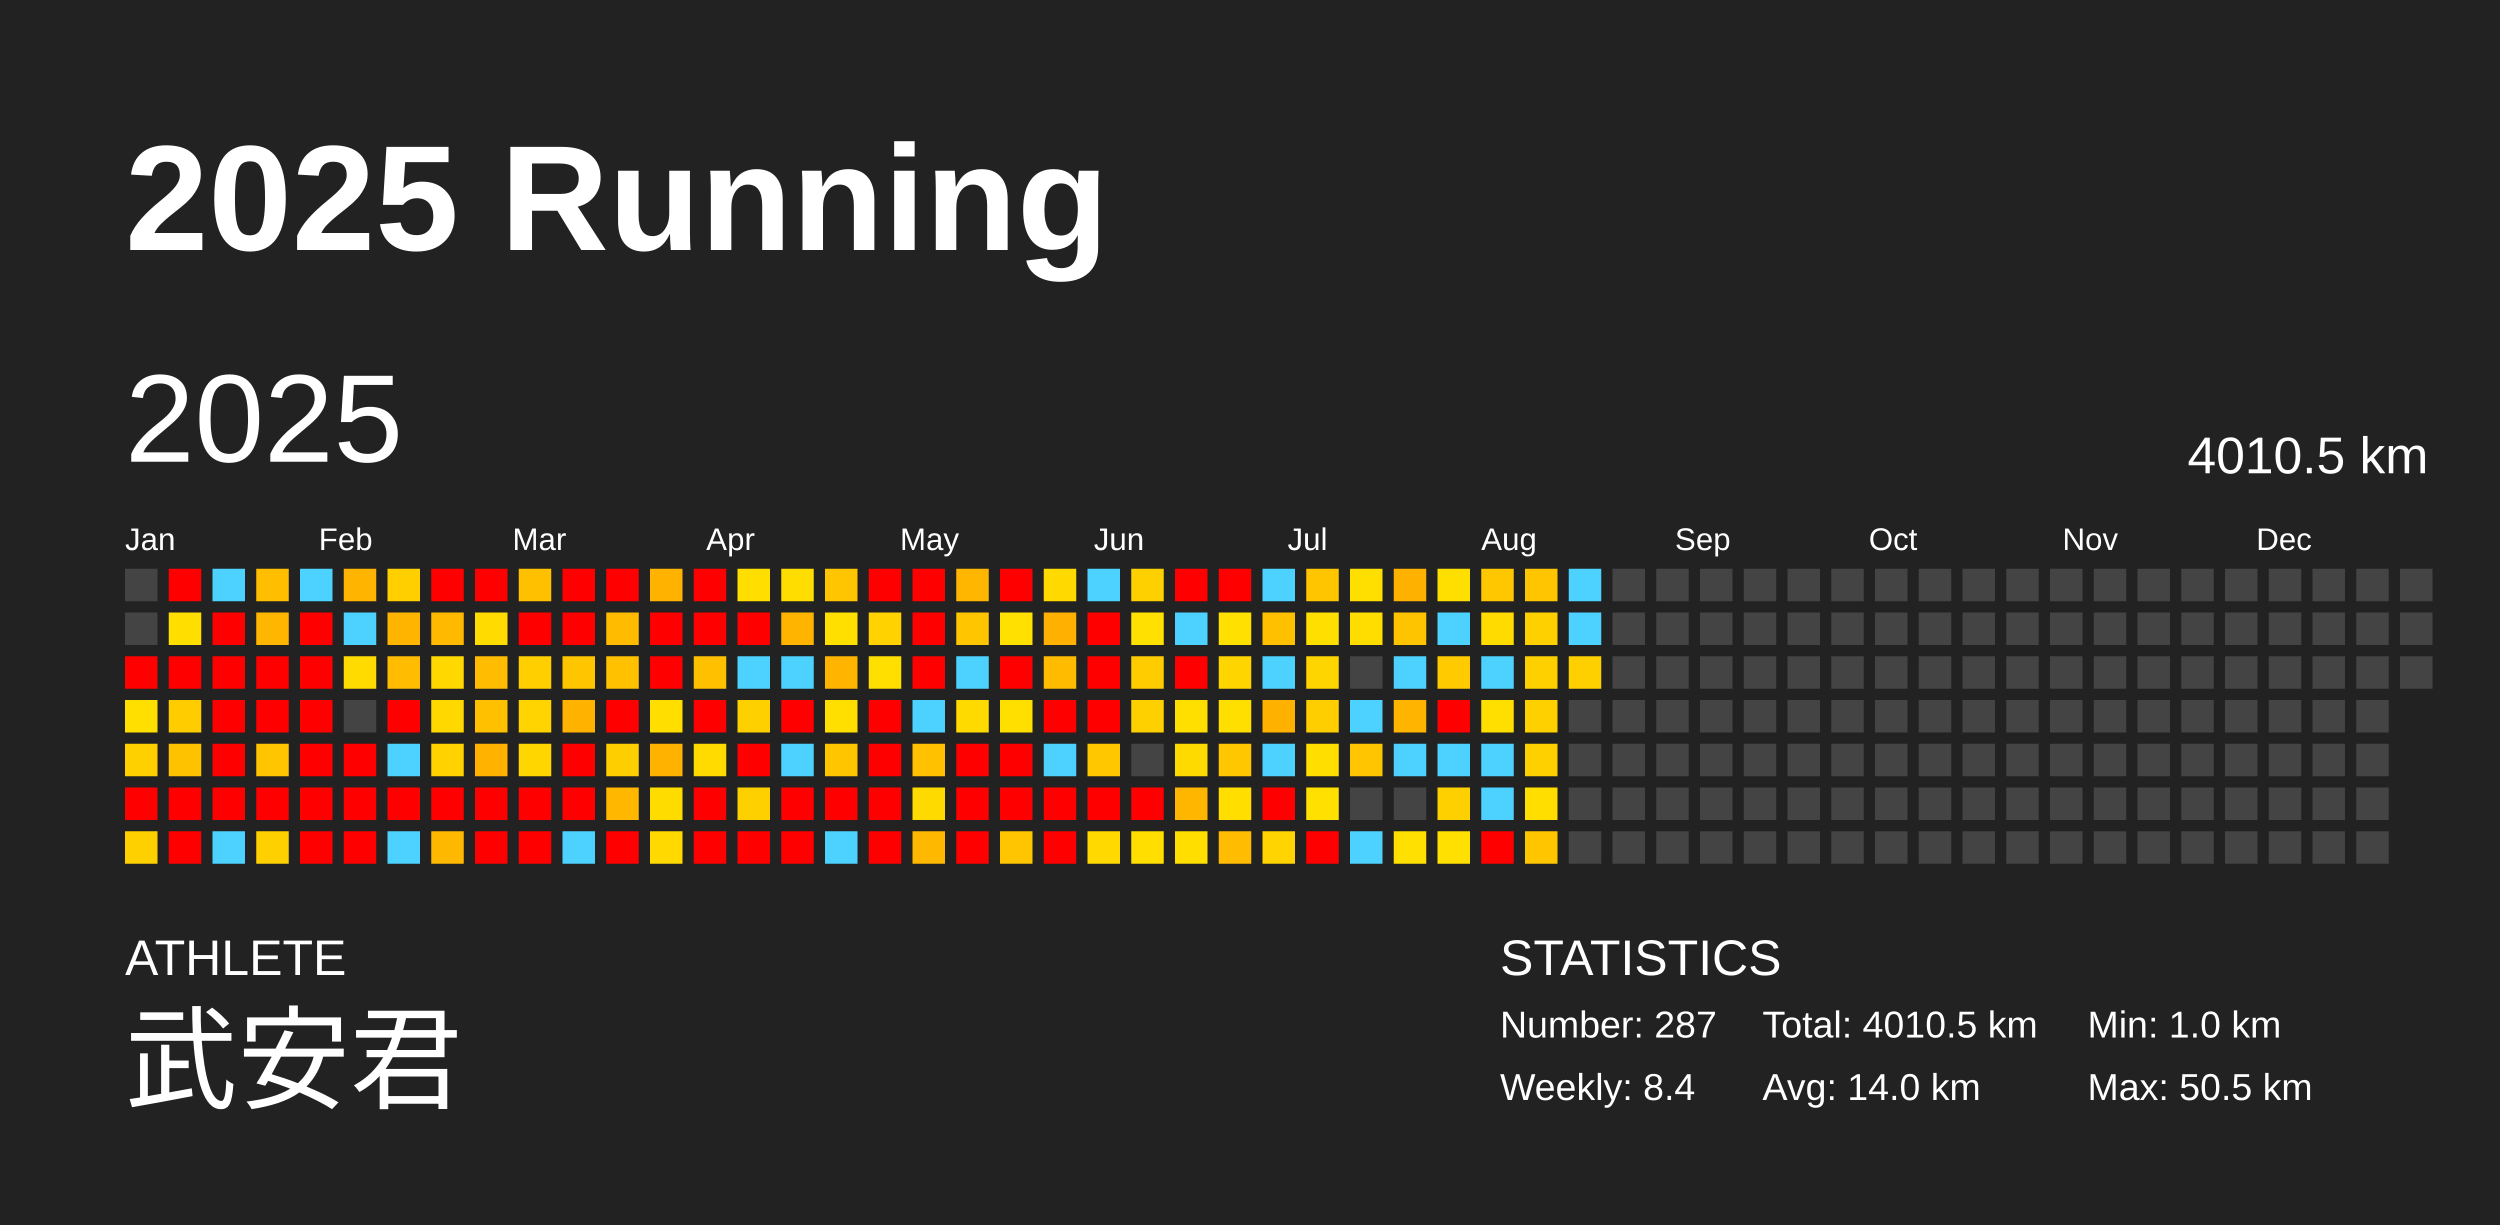
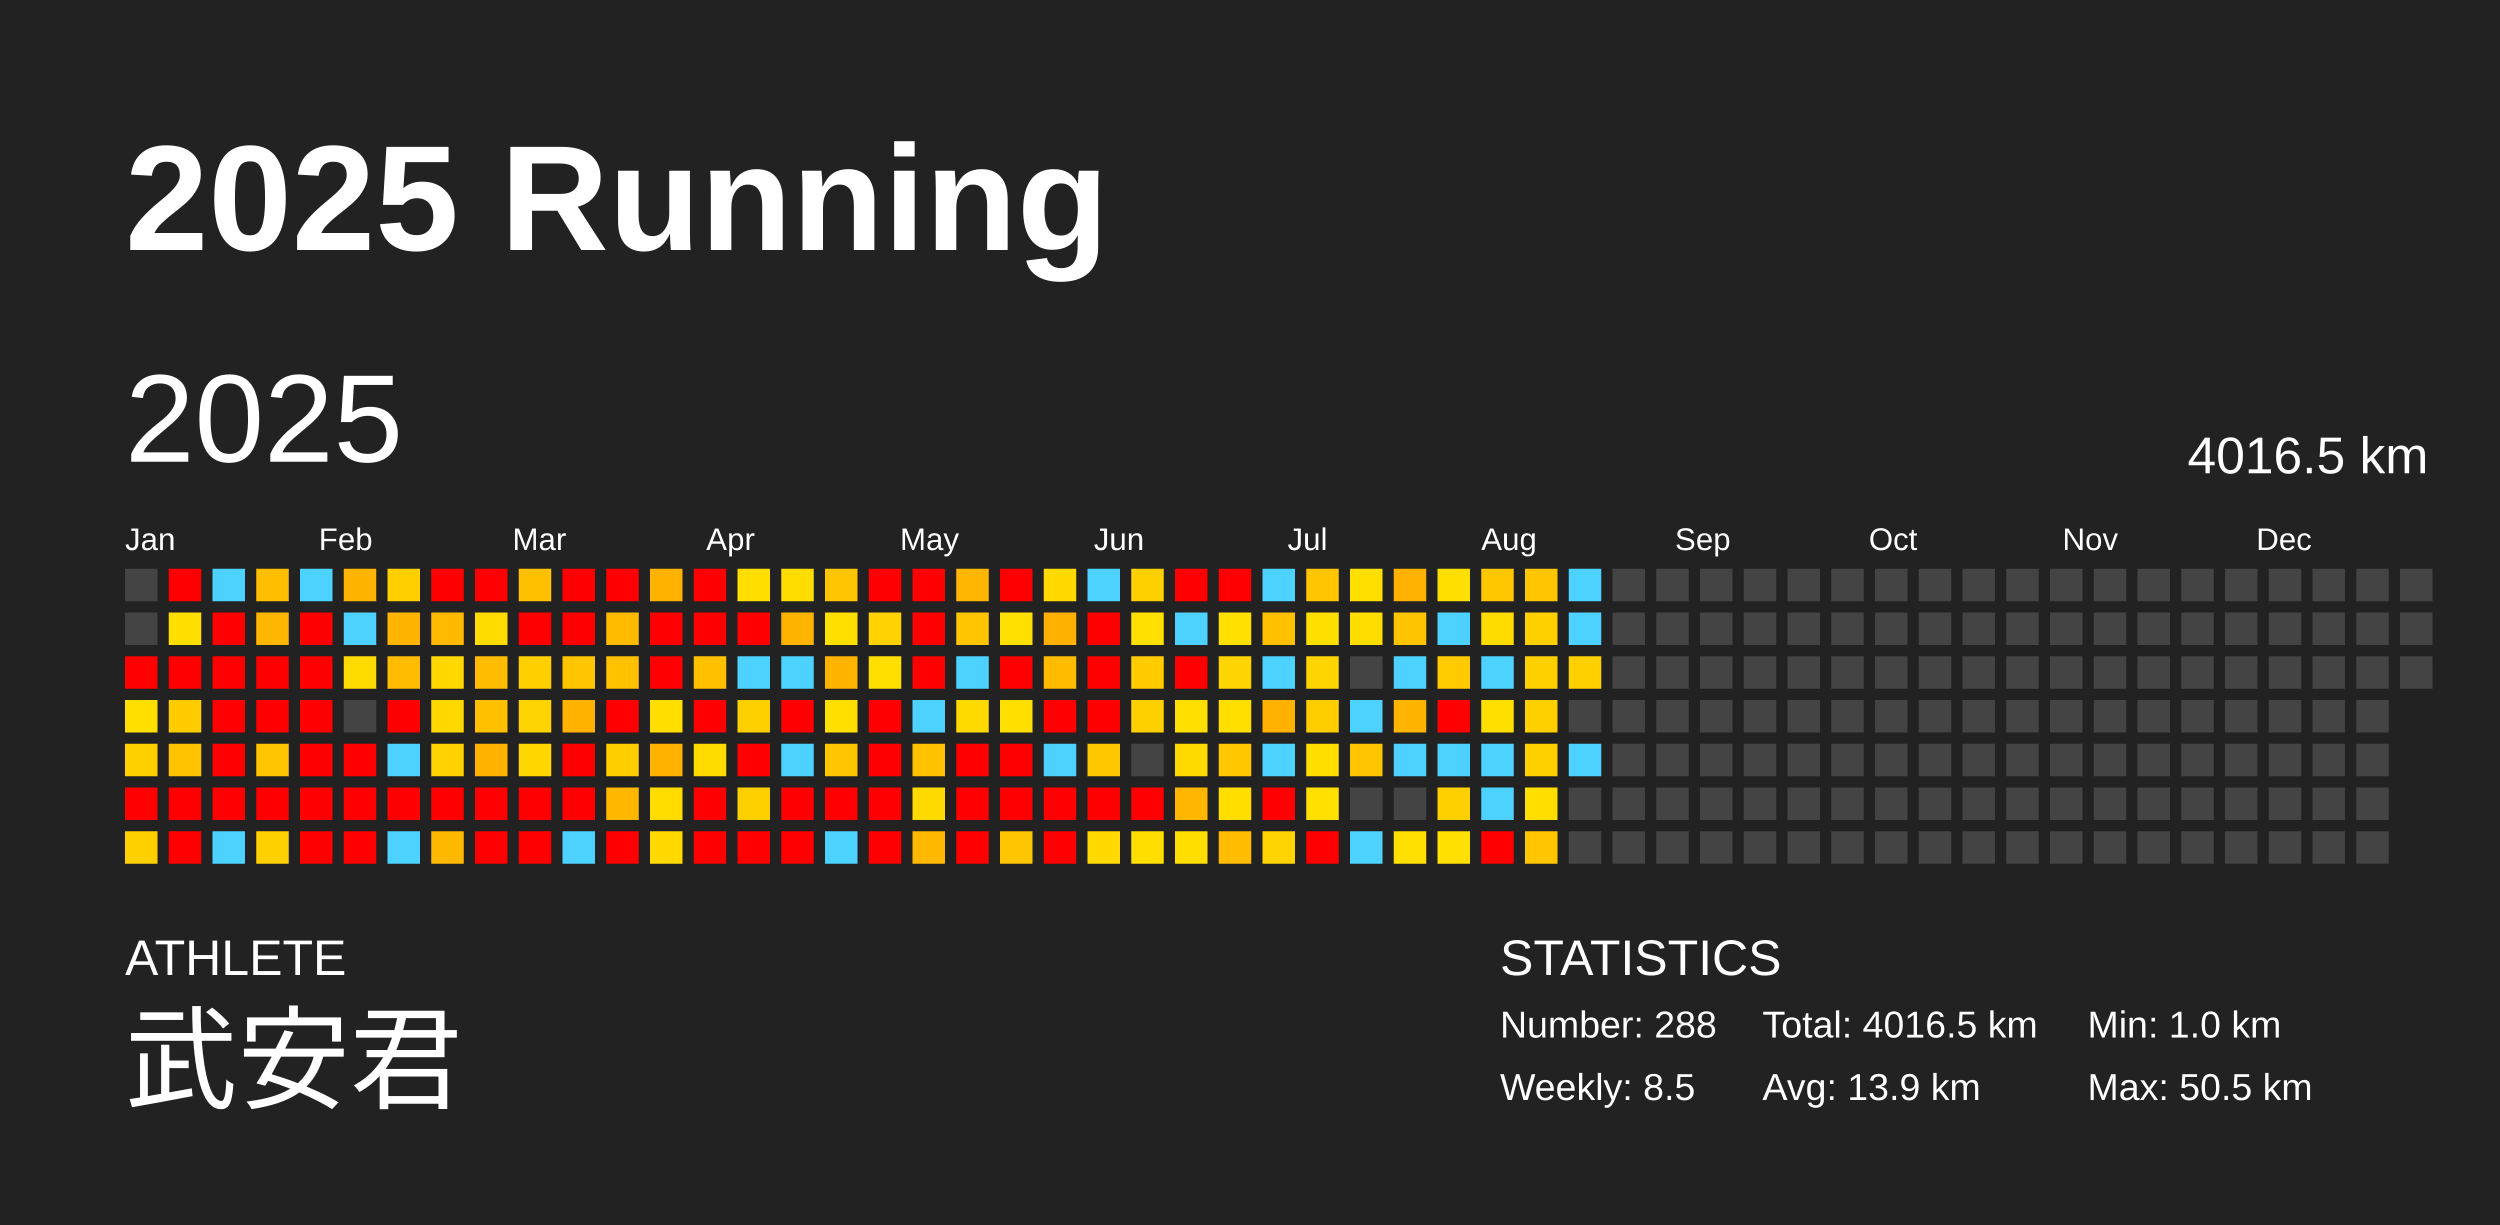
<svg xmlns="http://www.w3.org/2000/svg" baseProfile="full" height="98mm" version="1.1" viewBox="0,0,200,98" width="200mm">
  <defs />
  <rect fill="#222222" height="98" width="200" x="0" y="0" />
  <text fill="#FFFFFF" style="font-size:12px; font-family:Arial; font-weight:bold;" x="10" y="20">2025 Running</text>
  <text fill="#FFFFFF" style="font-size:4px; font-family:Arial" x="10" y="78">ATHLETE</text>
  <text fill="#FFFFFF" style="font-size:9px; font-family:Arial" x="10" y="88">武安君</text>
  <text fill="#FFFFFF" style="font-size:4px; font-family:Arial" x="120" y="78">STATISTICS</text>
-   <text fill="#FFFFFF" style="font-size:3px; font-family:Arial" x="120" y="83">Number: 287</text>
-   <text fill="#FFFFFF" style="font-size:3px; font-family:Arial" x="120" y="88">Weekly: 8.4</text>
-   <text fill="#FFFFFF" style="font-size:3px; font-family:Arial" x="141" y="83">Total: 4010.5 km</text>
-   <text fill="#FFFFFF" style="font-size:3px; font-family:Arial" x="141" y="88">Avg: 14.0 km</text>
+   <text fill="#FFFFFF" style="font-size:3px; font-family:Arial" x="120" y="83">Number: 288</text>
+   <text fill="#FFFFFF" style="font-size:3px; font-family:Arial" x="120" y="88">Weekly: 8.5</text>
+   <text fill="#FFFFFF" style="font-size:3px; font-family:Arial" x="141" y="83">Total: 4016.5 km</text>
+   <text fill="#FFFFFF" style="font-size:3px; font-family:Arial" x="141" y="88">Avg: 13.9 km</text>
  <text fill="#FFFFFF" style="font-size:3px; font-family:Arial" x="167" y="83">Min: 1.0 km</text>
  <text fill="#FFFFFF" style="font-size:3px; font-family:Arial" x="167" y="88">Max: 50.5 km</text>
  <text dominant-baseline="hanging" fill="#FFFFFF" style="font-size:10.0px; font-family:Arial;" x="10" y="30">2025</text>
-   <text dominant-baseline="hanging" fill="#FFFFFF" style="font-size:4.125px; font-family:Arial;" x="175" y="35">4010.5 km</text>
+   <text dominant-baseline="hanging" fill="#FFFFFF" style="font-size:4.125px; font-family:Arial;" x="175" y="35">4016.5 km</text>
  <text fill="#FFFFFF" style="font-size:2.5px; font-family:Arial" x="10.0" y="44">Jan</text>
  <text fill="#FFFFFF" style="font-size:2.5px; font-family:Arial" x="25.5" y="44">Feb</text>
  <text fill="#FFFFFF" style="font-size:2.5px; font-family:Arial" x="41.0" y="44">Mar</text>
  <text fill="#FFFFFF" style="font-size:2.5px; font-family:Arial" x="56.5" y="44">Apr</text>
  <text fill="#FFFFFF" style="font-size:2.5px; font-family:Arial" x="72.0" y="44">May</text>
  <text fill="#FFFFFF" style="font-size:2.5px; font-family:Arial" x="87.5" y="44">Jun</text>
  <text fill="#FFFFFF" style="font-size:2.5px; font-family:Arial" x="103.0" y="44">Jul</text>
  <text fill="#FFFFFF" style="font-size:2.5px; font-family:Arial" x="118.5" y="44">Aug</text>
  <text fill="#FFFFFF" style="font-size:2.5px; font-family:Arial" x="134.0" y="44">Sep</text>
  <text fill="#FFFFFF" style="font-size:2.5px; font-family:Arial" x="149.5" y="44">Oct</text>
  <text fill="#FFFFFF" style="font-size:2.5px; font-family:Arial" x="165.0" y="44">Nov</text>
  <text fill="#FFFFFF" style="font-size:2.5px; font-family:Arial" x="180.5" y="44">Dec</text>
  <rect fill="#444444" height="2.6" width="2.6" x="10.0" y="45.5" />
  <rect fill="#444444" height="2.6" width="2.6" x="10.0" y="49.0" />
  <rect fill="red" height="2.6" width="2.6" x="10.0" y="52.5" />
  <rect fill="#ffdf00" height="2.6" width="2.6" x="10.0" y="56.0" />
  <rect fill="#ffd000" height="2.6" width="2.6" x="10.0" y="59.5" />
  <rect fill="red" height="2.6" width="2.6" x="10.0" y="63.0" />
  <rect fill="#ffd000" height="2.6" width="2.6" x="10.0" y="66.5" />
  <rect fill="red" height="2.6" width="2.6" x="13.5" y="45.5" />
  <rect fill="#ffde00" height="2.6" width="2.6" x="13.5" y="49.0" />
  <rect fill="red" height="2.6" width="2.6" x="13.5" y="52.5" />
  <rect fill="#ffcc00" height="2.6" width="2.6" x="13.5" y="56.0" />
  <rect fill="#ffc200" height="2.6" width="2.6" x="13.5" y="59.5" />
  <rect fill="red" height="2.6" width="2.6" x="13.5" y="63.0" />
  <rect fill="red" height="2.6" width="2.6" x="13.5" y="66.5" />
  <rect fill="#4dd2ff" height="2.6" width="2.6" x="17.0" y="45.5" />
  <rect fill="red" height="2.6" width="2.6" x="17.0" y="49.0" />
  <rect fill="red" height="2.6" width="2.6" x="17.0" y="52.5" />
  <rect fill="red" height="2.6" width="2.6" x="17.0" y="56.0" />
  <rect fill="red" height="2.6" width="2.6" x="17.0" y="59.5" />
  <rect fill="red" height="2.6" width="2.6" x="17.0" y="63.0" />
  <rect fill="#4dd2ff" height="2.6" width="2.6" x="17.0" y="66.5" />
  <rect fill="#ffbf00" height="2.6" width="2.6" x="20.5" y="45.5" />
  <rect fill="#ffb600" height="2.6" width="2.6" x="20.5" y="49.0" />
  <rect fill="red" height="2.6" width="2.6" x="20.5" y="52.5" />
  <rect fill="red" height="2.6" width="2.6" x="20.5" y="56.0" />
  <rect fill="#ffc500" height="2.6" width="2.6" x="20.5" y="59.5" />
  <rect fill="red" height="2.6" width="2.6" x="20.5" y="63.0" />
  <rect fill="#ffd000" height="2.6" width="2.6" x="20.5" y="66.5" />
  <rect fill="#4dd2ff" height="2.6" width="2.6" x="24.0" y="45.5" />
  <rect fill="red" height="2.6" width="2.6" x="24.0" y="49.0" />
  <rect fill="red" height="2.6" width="2.6" x="24.0" y="52.5" />
  <rect fill="red" height="2.6" width="2.6" x="24.0" y="56.0" />
  <rect fill="red" height="2.6" width="2.6" x="24.0" y="59.5" />
  <rect fill="red" height="2.6" width="2.6" x="24.0" y="63.0" />
  <rect fill="red" height="2.6" width="2.6" x="24.0" y="66.5" />
  <rect fill="#ffb400" height="2.6" width="2.6" x="27.5" y="45.5" />
  <rect fill="#4dd2ff" height="2.6" width="2.6" x="27.5" y="49.0" />
  <rect fill="#ffdb00" height="2.6" width="2.6" x="27.5" y="52.5" />
  <rect fill="#444444" height="2.6" width="2.6" x="27.5" y="56.0" />
  <rect fill="red" height="2.6" width="2.6" x="27.5" y="59.5" />
  <rect fill="red" height="2.6" width="2.6" x="27.5" y="63.0" />
  <rect fill="red" height="2.6" width="2.6" x="27.5" y="66.5" />
  <rect fill="#ffcf00" height="2.6" width="2.6" x="31.0" y="45.5" />
  <rect fill="#ffb500" height="2.6" width="2.6" x="31.0" y="49.0" />
  <rect fill="#ffbc00" height="2.6" width="2.6" x="31.0" y="52.5" />
  <rect fill="red" height="2.6" width="2.6" x="31.0" y="56.0" />
  <rect fill="#4dd2ff" height="2.6" width="2.6" x="31.0" y="59.5" />
  <rect fill="red" height="2.6" width="2.6" x="31.0" y="63.0" />
  <rect fill="#4dd2ff" height="2.6" width="2.6" x="31.0" y="66.5" />
  <rect fill="red" height="2.6" width="2.6" x="34.5" y="45.5" />
  <rect fill="#ffba00" height="2.6" width="2.6" x="34.5" y="49.0" />
  <rect fill="#ffd800" height="2.6" width="2.6" x="34.5" y="52.5" />
  <rect fill="#ffd800" height="2.6" width="2.6" x="34.5" y="56.0" />
  <rect fill="#ffd200" height="2.6" width="2.6" x="34.5" y="59.5" />
  <rect fill="red" height="2.6" width="2.6" x="34.5" y="63.0" />
  <rect fill="#ffb800" height="2.6" width="2.6" x="34.5" y="66.5" />
  <rect fill="red" height="2.6" width="2.6" x="38.0" y="45.5" />
  <rect fill="#ffdb00" height="2.6" width="2.6" x="38.0" y="49.0" />
  <rect fill="#ffbc00" height="2.6" width="2.6" x="38.0" y="52.5" />
  <rect fill="#ffc000" height="2.6" width="2.6" x="38.0" y="56.0" />
  <rect fill="#ffb200" height="2.6" width="2.6" x="38.0" y="59.5" />
  <rect fill="red" height="2.6" width="2.6" x="38.0" y="63.0" />
  <rect fill="red" height="2.6" width="2.6" x="38.0" y="66.5" />
  <rect fill="#ffc000" height="2.6" width="2.6" x="41.5" y="45.5" />
  <rect fill="red" height="2.6" width="2.6" x="41.5" y="49.0" />
  <rect fill="#ffcf00" height="2.6" width="2.6" x="41.5" y="52.5" />
  <rect fill="#ffd400" height="2.6" width="2.6" x="41.5" y="56.0" />
  <rect fill="#ffd600" height="2.6" width="2.6" x="41.5" y="59.5" />
  <rect fill="red" height="2.6" width="2.6" x="41.5" y="63.0" />
  <rect fill="red" height="2.6" width="2.6" x="41.5" y="66.5" />
  <rect fill="red" height="2.6" width="2.6" x="45.0" y="45.5" />
  <rect fill="red" height="2.6" width="2.6" x="45.0" y="49.0" />
  <rect fill="#ffc600" height="2.6" width="2.6" x="45.0" y="52.5" />
  <rect fill="#ffb200" height="2.6" width="2.6" x="45.0" y="56.0" />
  <rect fill="red" height="2.6" width="2.6" x="45.0" y="59.5" />
  <rect fill="red" height="2.6" width="2.6" x="45.0" y="63.0" />
  <rect fill="#4dd2ff" height="2.6" width="2.6" x="45.0" y="66.5" />
  <rect fill="red" height="2.6" width="2.6" x="48.5" y="45.5" />
  <rect fill="#ffbb00" height="2.6" width="2.6" x="48.5" y="49.0" />
  <rect fill="#ffc100" height="2.6" width="2.6" x="48.5" y="52.5" />
  <rect fill="red" height="2.6" width="2.6" x="48.5" y="56.0" />
  <rect fill="#ffce00" height="2.6" width="2.6" x="48.5" y="59.5" />
  <rect fill="#ffb700" height="2.6" width="2.6" x="48.5" y="63.0" />
  <rect fill="red" height="2.6" width="2.6" x="48.5" y="66.5" />
  <rect fill="#ffb200" height="2.6" width="2.6" x="52.0" y="45.5" />
  <rect fill="red" height="2.6" width="2.6" x="52.0" y="49.0" />
  <rect fill="red" height="2.6" width="2.6" x="52.0" y="52.5" />
  <rect fill="#ffde00" height="2.6" width="2.6" x="52.0" y="56.0" />
  <rect fill="#ffb300" height="2.6" width="2.6" x="52.0" y="59.5" />
  <rect fill="#ffdc00" height="2.6" width="2.6" x="52.0" y="63.0" />
  <rect fill="#ffd900" height="2.6" width="2.6" x="52.0" y="66.5" />
  <rect fill="red" height="2.6" width="2.6" x="55.5" y="45.5" />
  <rect fill="red" height="2.6" width="2.6" x="55.5" y="49.0" />
  <rect fill="#ffc000" height="2.6" width="2.6" x="55.5" y="52.5" />
  <rect fill="red" height="2.6" width="2.6" x="55.5" y="56.0" />
  <rect fill="#ffdb00" height="2.6" width="2.6" x="55.5" y="59.5" />
  <rect fill="red" height="2.6" width="2.6" x="55.5" y="63.0" />
  <rect fill="red" height="2.6" width="2.6" x="55.5" y="66.5" />
  <rect fill="#ffde00" height="2.6" width="2.6" x="59.0" y="45.5" />
  <rect fill="red" height="2.6" width="2.6" x="59.0" y="49.0" />
  <rect fill="#4dd2ff" height="2.6" width="2.6" x="59.0" y="52.5" />
  <rect fill="#ffd000" height="2.6" width="2.6" x="59.0" y="56.0" />
  <rect fill="red" height="2.6" width="2.6" x="59.0" y="59.5" />
  <rect fill="#ffd000" height="2.6" width="2.6" x="59.0" y="63.0" />
  <rect fill="red" height="2.6" width="2.6" x="59.0" y="66.5" />
  <rect fill="#ffdd00" height="2.6" width="2.6" x="62.5" y="45.5" />
  <rect fill="#ffb500" height="2.6" width="2.6" x="62.5" y="49.0" />
  <rect fill="#4dd2ff" height="2.6" width="2.6" x="62.5" y="52.5" />
  <rect fill="red" height="2.6" width="2.6" x="62.5" y="56.0" />
  <rect fill="#4dd2ff" height="2.6" width="2.6" x="62.5" y="59.5" />
  <rect fill="red" height="2.6" width="2.6" x="62.5" y="63.0" />
  <rect fill="red" height="2.6" width="2.6" x="62.5" y="66.5" />
  <rect fill="#ffc500" height="2.6" width="2.6" x="66.0" y="45.5" />
  <rect fill="#ffdf00" height="2.6" width="2.6" x="66.0" y="49.0" />
  <rect fill="#ffb400" height="2.6" width="2.6" x="66.0" y="52.5" />
  <rect fill="#ffdf00" height="2.6" width="2.6" x="66.0" y="56.0" />
  <rect fill="#ffc600" height="2.6" width="2.6" x="66.0" y="59.5" />
  <rect fill="red" height="2.6" width="2.6" x="66.0" y="63.0" />
  <rect fill="#4dd2ff" height="2.6" width="2.6" x="66.0" y="66.5" />
  <rect fill="red" height="2.6" width="2.6" x="69.5" y="45.5" />
  <rect fill="#ffd200" height="2.6" width="2.6" x="69.5" y="49.0" />
  <rect fill="#ffdf00" height="2.6" width="2.6" x="69.5" y="52.5" />
  <rect fill="red" height="2.6" width="2.6" x="69.5" y="56.0" />
  <rect fill="red" height="2.6" width="2.6" x="69.5" y="59.5" />
  <rect fill="red" height="2.6" width="2.6" x="69.5" y="63.0" />
  <rect fill="red" height="2.6" width="2.6" x="69.5" y="66.5" />
  <rect fill="red" height="2.6" width="2.6" x="73.0" y="45.5" />
  <rect fill="red" height="2.6" width="2.6" x="73.0" y="49.0" />
  <rect fill="red" height="2.6" width="2.6" x="73.0" y="52.5" />
  <rect fill="#4dd2ff" height="2.6" width="2.6" x="73.0" y="56.0" />
  <rect fill="#ffc100" height="2.6" width="2.6" x="73.0" y="59.5" />
  <rect fill="#ffda00" height="2.6" width="2.6" x="73.0" y="63.0" />
  <rect fill="#ffb800" height="2.6" width="2.6" x="73.0" y="66.5" />
  <rect fill="#ffb600" height="2.6" width="2.6" x="76.5" y="45.5" />
  <rect fill="#ffc600" height="2.6" width="2.6" x="76.5" y="49.0" />
  <rect fill="#4dd2ff" height="2.6" width="2.6" x="76.5" y="52.5" />
  <rect fill="#ffda00" height="2.6" width="2.6" x="76.5" y="56.0" />
  <rect fill="red" height="2.6" width="2.6" x="76.5" y="59.5" />
  <rect fill="red" height="2.6" width="2.6" x="76.5" y="63.0" />
  <rect fill="red" height="2.6" width="2.6" x="76.5" y="66.5" />
  <rect fill="red" height="2.6" width="2.6" x="80.0" y="45.5" />
  <rect fill="#ffe000" height="2.6" width="2.6" x="80.0" y="49.0" />
  <rect fill="red" height="2.6" width="2.6" x="80.0" y="52.5" />
  <rect fill="#ffdf00" height="2.6" width="2.6" x="80.0" y="56.0" />
  <rect fill="red" height="2.6" width="2.6" x="80.0" y="59.5" />
  <rect fill="red" height="2.6" width="2.6" x="80.0" y="63.0" />
  <rect fill="#ffc500" height="2.6" width="2.6" x="80.0" y="66.5" />
  <rect fill="#ffd900" height="2.6" width="2.6" x="83.5" y="45.5" />
  <rect fill="#ffb000" height="2.6" width="2.6" x="83.5" y="49.0" />
  <rect fill="#ffbb00" height="2.6" width="2.6" x="83.5" y="52.5" />
  <rect fill="red" height="2.6" width="2.6" x="83.5" y="56.0" />
  <rect fill="#4dd2ff" height="2.6" width="2.6" x="83.5" y="59.5" />
  <rect fill="red" height="2.6" width="2.6" x="83.5" y="63.0" />
  <rect fill="red" height="2.6" width="2.6" x="83.5" y="66.5" />
  <rect fill="#4dd2ff" height="2.6" width="2.6" x="87.0" y="45.5" />
  <rect fill="red" height="2.6" width="2.6" x="87.0" y="49.0" />
  <rect fill="red" height="2.6" width="2.6" x="87.0" y="52.5" />
  <rect fill="red" height="2.6" width="2.6" x="87.0" y="56.0" />
  <rect fill="#ffc700" height="2.6" width="2.6" x="87.0" y="59.5" />
  <rect fill="red" height="2.6" width="2.6" x="87.0" y="63.0" />
  <rect fill="#ffd900" height="2.6" width="2.6" x="87.0" y="66.5" />
  <rect fill="#ffd000" height="2.6" width="2.6" x="90.5" y="45.5" />
  <rect fill="#ffe000" height="2.6" width="2.6" x="90.5" y="49.0" />
  <rect fill="#ffcc00" height="2.6" width="2.6" x="90.5" y="52.5" />
  <rect fill="#ffd000" height="2.6" width="2.6" x="90.5" y="56.0" />
  <rect fill="#444444" height="2.6" width="2.6" x="90.5" y="59.5" />
  <rect fill="red" height="2.6" width="2.6" x="90.5" y="63.0" />
  <rect fill="#ffde00" height="2.6" width="2.6" x="90.5" y="66.5" />
  <rect fill="red" height="2.6" width="2.6" x="94.0" y="45.5" />
  <rect fill="#4dd2ff" height="2.6" width="2.6" x="94.0" y="49.0" />
  <rect fill="red" height="2.6" width="2.6" x="94.0" y="52.5" />
  <rect fill="#ffdf00" height="2.6" width="2.6" x="94.0" y="56.0" />
  <rect fill="#ffda00" height="2.6" width="2.6" x="94.0" y="59.5" />
  <rect fill="#ffb600" height="2.6" width="2.6" x="94.0" y="63.0" />
  <rect fill="#ffde00" height="2.6" width="2.6" x="94.0" y="66.5" />
  <rect fill="red" height="2.6" width="2.6" x="97.5" y="45.5" />
  <rect fill="#ffe000" height="2.6" width="2.6" x="97.5" y="49.0" />
  <rect fill="#ffd500" height="2.6" width="2.6" x="97.5" y="52.5" />
  <rect fill="#ffdf00" height="2.6" width="2.6" x="97.5" y="56.0" />
  <rect fill="#ffc700" height="2.6" width="2.6" x="97.5" y="59.5" />
  <rect fill="#ffde00" height="2.6" width="2.6" x="97.5" y="63.0" />
  <rect fill="#ffbc00" height="2.6" width="2.6" x="97.5" y="66.5" />
  <rect fill="#4dd2ff" height="2.6" width="2.6" x="101.0" y="45.5" />
  <rect fill="#ffc000" height="2.6" width="2.6" x="101.0" y="49.0" />
  <rect fill="#4dd2ff" height="2.6" width="2.6" x="101.0" y="52.5" />
  <rect fill="#ffb100" height="2.6" width="2.6" x="101.0" y="56.0" />
  <rect fill="#4dd2ff" height="2.6" width="2.6" x="101.0" y="59.5" />
  <rect fill="red" height="2.6" width="2.6" x="101.0" y="63.0" />
  <rect fill="#ffd400" height="2.6" width="2.6" x="101.0" y="66.5" />
  <rect fill="#ffc600" height="2.6" width="2.6" x="104.5" y="45.5" />
  <rect fill="#ffdf00" height="2.6" width="2.6" x="104.5" y="49.0" />
  <rect fill="#ffd500" height="2.6" width="2.6" x="104.5" y="52.5" />
  <rect fill="#ffce00" height="2.6" width="2.6" x="104.5" y="56.0" />
  <rect fill="#ffde00" height="2.6" width="2.6" x="104.5" y="59.5" />
  <rect fill="#ffe000" height="2.6" width="2.6" x="104.5" y="63.0" />
  <rect fill="red" height="2.6" width="2.6" x="104.5" y="66.5" />
  <rect fill="#ffdf00" height="2.6" width="2.6" x="108.0" y="45.5" />
  <rect fill="#ffdd00" height="2.6" width="2.6" x="108.0" y="49.0" />
  <rect fill="#444444" height="2.6" width="2.6" x="108.0" y="52.5" />
  <rect fill="#4dd2ff" height="2.6" width="2.6" x="108.0" y="56.0" />
  <rect fill="#ffc500" height="2.6" width="2.6" x="108.0" y="59.5" />
  <rect fill="#444444" height="2.6" width="2.6" x="108.0" y="63.0" />
  <rect fill="#4dd2ff" height="2.6" width="2.6" x="108.0" y="66.5" />
  <rect fill="#ffb100" height="2.6" width="2.6" x="111.5" y="45.5" />
  <rect fill="#ffc400" height="2.6" width="2.6" x="111.5" y="49.0" />
  <rect fill="#4dd2ff" height="2.6" width="2.6" x="111.5" y="52.5" />
  <rect fill="#ffb400" height="2.6" width="2.6" x="111.5" y="56.0" />
  <rect fill="#4dd2ff" height="2.6" width="2.6" x="111.5" y="59.5" />
  <rect fill="#444444" height="2.6" width="2.6" x="111.5" y="63.0" />
  <rect fill="#ffe000" height="2.6" width="2.6" x="111.5" y="66.5" />
  <rect fill="#ffdf00" height="2.6" width="2.6" x="115.0" y="45.5" />
  <rect fill="#4dd2ff" height="2.6" width="2.6" x="115.0" y="49.0" />
  <rect fill="#ffcb00" height="2.6" width="2.6" x="115.0" y="52.5" />
  <rect fill="red" height="2.6" width="2.6" x="115.0" y="56.0" />
  <rect fill="#4dd2ff" height="2.6" width="2.6" x="115.0" y="59.5" />
  <rect fill="#ffd000" height="2.6" width="2.6" x="115.0" y="63.0" />
  <rect fill="#ffe000" height="2.6" width="2.6" x="115.0" y="66.5" />
  <rect fill="#ffc700" height="2.6" width="2.6" x="118.5" y="45.5" />
  <rect fill="#ffdb00" height="2.6" width="2.6" x="118.5" y="49.0" />
  <rect fill="#4dd2ff" height="2.6" width="2.6" x="118.5" y="52.5" />
  <rect fill="#ffdf00" height="2.6" width="2.6" x="118.5" y="56.0" />
  <rect fill="#4dd2ff" height="2.6" width="2.6" x="118.5" y="59.5" />
  <rect fill="#4dd2ff" height="2.6" width="2.6" x="118.5" y="63.0" />
  <rect fill="red" height="2.6" width="2.6" x="118.5" y="66.5" />
  <rect fill="#ffc500" height="2.6" width="2.6" x="122.0" y="45.5" />
  <rect fill="#ffd000" height="2.6" width="2.6" x="122.0" y="49.0" />
  <rect fill="#ffd000" height="2.6" width="2.6" x="122.0" y="52.5" />
  <rect fill="#ffd000" height="2.6" width="2.6" x="122.0" y="56.0" />
  <rect fill="#ffd000" height="2.6" width="2.6" x="122.0" y="59.5" />
  <rect fill="#ffde00" height="2.6" width="2.6" x="122.0" y="63.0" />
  <rect fill="#ffc600" height="2.6" width="2.6" x="122.0" y="66.5" />
  <rect fill="#4dd2ff" height="2.6" width="2.6" x="125.5" y="45.5" />
  <rect fill="#4dd2ff" height="2.6" width="2.6" x="125.5" y="49.0" />
  <rect fill="#ffd000" height="2.6" width="2.6" x="125.5" y="52.5" />
  <rect fill="#444444" height="2.6" width="2.6" x="125.5" y="56.0" />
-   <rect fill="#444444" height="2.6" width="2.6" x="125.5" y="59.5" />
+   <rect fill="#4dd2ff" height="2.6" width="2.6" x="125.5" y="59.5" />
  <rect fill="#444444" height="2.6" width="2.6" x="125.5" y="63.0" />
  <rect fill="#444444" height="2.6" width="2.6" x="125.5" y="66.5" />
  <rect fill="#444444" height="2.6" width="2.6" x="129.0" y="45.5" />
  <rect fill="#444444" height="2.6" width="2.6" x="129.0" y="49.0" />
  <rect fill="#444444" height="2.6" width="2.6" x="129.0" y="52.5" />
  <rect fill="#444444" height="2.6" width="2.6" x="129.0" y="56.0" />
  <rect fill="#444444" height="2.6" width="2.6" x="129.0" y="59.5" />
  <rect fill="#444444" height="2.6" width="2.6" x="129.0" y="63.0" />
  <rect fill="#444444" height="2.6" width="2.6" x="129.0" y="66.5" />
  <rect fill="#444444" height="2.6" width="2.6" x="132.5" y="45.5" />
  <rect fill="#444444" height="2.6" width="2.6" x="132.5" y="49.0" />
  <rect fill="#444444" height="2.6" width="2.6" x="132.5" y="52.5" />
  <rect fill="#444444" height="2.6" width="2.6" x="132.5" y="56.0" />
  <rect fill="#444444" height="2.6" width="2.6" x="132.5" y="59.5" />
  <rect fill="#444444" height="2.6" width="2.6" x="132.5" y="63.0" />
  <rect fill="#444444" height="2.6" width="2.6" x="132.5" y="66.5" />
  <rect fill="#444444" height="2.6" width="2.6" x="136.0" y="45.5" />
  <rect fill="#444444" height="2.6" width="2.6" x="136.0" y="49.0" />
  <rect fill="#444444" height="2.6" width="2.6" x="136.0" y="52.5" />
  <rect fill="#444444" height="2.6" width="2.6" x="136.0" y="56.0" />
  <rect fill="#444444" height="2.6" width="2.6" x="136.0" y="59.5" />
  <rect fill="#444444" height="2.6" width="2.6" x="136.0" y="63.0" />
  <rect fill="#444444" height="2.6" width="2.6" x="136.0" y="66.5" />
  <rect fill="#444444" height="2.6" width="2.6" x="139.5" y="45.5" />
  <rect fill="#444444" height="2.6" width="2.6" x="139.5" y="49.0" />
  <rect fill="#444444" height="2.6" width="2.6" x="139.5" y="52.5" />
  <rect fill="#444444" height="2.6" width="2.6" x="139.5" y="56.0" />
  <rect fill="#444444" height="2.6" width="2.6" x="139.5" y="59.5" />
  <rect fill="#444444" height="2.6" width="2.6" x="139.5" y="63.0" />
  <rect fill="#444444" height="2.6" width="2.6" x="139.5" y="66.5" />
  <rect fill="#444444" height="2.6" width="2.6" x="143.0" y="45.5" />
  <rect fill="#444444" height="2.6" width="2.6" x="143.0" y="49.0" />
  <rect fill="#444444" height="2.6" width="2.6" x="143.0" y="52.5" />
  <rect fill="#444444" height="2.6" width="2.6" x="143.0" y="56.0" />
  <rect fill="#444444" height="2.6" width="2.6" x="143.0" y="59.5" />
  <rect fill="#444444" height="2.6" width="2.6" x="143.0" y="63.0" />
  <rect fill="#444444" height="2.6" width="2.6" x="143.0" y="66.5" />
  <rect fill="#444444" height="2.6" width="2.6" x="146.5" y="45.5" />
  <rect fill="#444444" height="2.6" width="2.6" x="146.5" y="49.0" />
  <rect fill="#444444" height="2.6" width="2.6" x="146.5" y="52.5" />
  <rect fill="#444444" height="2.6" width="2.6" x="146.5" y="56.0" />
  <rect fill="#444444" height="2.6" width="2.6" x="146.5" y="59.5" />
  <rect fill="#444444" height="2.6" width="2.6" x="146.5" y="63.0" />
  <rect fill="#444444" height="2.6" width="2.6" x="146.5" y="66.5" />
  <rect fill="#444444" height="2.6" width="2.6" x="150.0" y="45.5" />
  <rect fill="#444444" height="2.6" width="2.6" x="150.0" y="49.0" />
  <rect fill="#444444" height="2.6" width="2.6" x="150.0" y="52.5" />
  <rect fill="#444444" height="2.6" width="2.6" x="150.0" y="56.0" />
  <rect fill="#444444" height="2.6" width="2.6" x="150.0" y="59.5" />
  <rect fill="#444444" height="2.6" width="2.6" x="150.0" y="63.0" />
  <rect fill="#444444" height="2.6" width="2.6" x="150.0" y="66.5" />
  <rect fill="#444444" height="2.6" width="2.6" x="153.5" y="45.5" />
  <rect fill="#444444" height="2.6" width="2.6" x="153.5" y="49.0" />
  <rect fill="#444444" height="2.6" width="2.6" x="153.5" y="52.5" />
  <rect fill="#444444" height="2.6" width="2.6" x="153.5" y="56.0" />
  <rect fill="#444444" height="2.6" width="2.6" x="153.5" y="59.5" />
  <rect fill="#444444" height="2.6" width="2.6" x="153.5" y="63.0" />
  <rect fill="#444444" height="2.6" width="2.6" x="153.5" y="66.5" />
  <rect fill="#444444" height="2.6" width="2.6" x="157.0" y="45.5" />
  <rect fill="#444444" height="2.6" width="2.6" x="157.0" y="49.0" />
  <rect fill="#444444" height="2.6" width="2.6" x="157.0" y="52.5" />
  <rect fill="#444444" height="2.6" width="2.6" x="157.0" y="56.0" />
  <rect fill="#444444" height="2.6" width="2.6" x="157.0" y="59.5" />
  <rect fill="#444444" height="2.6" width="2.6" x="157.0" y="63.0" />
  <rect fill="#444444" height="2.6" width="2.6" x="157.0" y="66.5" />
  <rect fill="#444444" height="2.6" width="2.6" x="160.5" y="45.5" />
  <rect fill="#444444" height="2.6" width="2.6" x="160.5" y="49.0" />
  <rect fill="#444444" height="2.6" width="2.6" x="160.5" y="52.5" />
  <rect fill="#444444" height="2.6" width="2.6" x="160.5" y="56.0" />
  <rect fill="#444444" height="2.6" width="2.6" x="160.5" y="59.5" />
  <rect fill="#444444" height="2.6" width="2.6" x="160.5" y="63.0" />
  <rect fill="#444444" height="2.6" width="2.6" x="160.5" y="66.5" />
  <rect fill="#444444" height="2.6" width="2.6" x="164.0" y="45.5" />
  <rect fill="#444444" height="2.6" width="2.6" x="164.0" y="49.0" />
  <rect fill="#444444" height="2.6" width="2.6" x="164.0" y="52.5" />
  <rect fill="#444444" height="2.6" width="2.6" x="164.0" y="56.0" />
  <rect fill="#444444" height="2.6" width="2.6" x="164.0" y="59.5" />
  <rect fill="#444444" height="2.6" width="2.6" x="164.0" y="63.0" />
  <rect fill="#444444" height="2.6" width="2.6" x="164.0" y="66.5" />
  <rect fill="#444444" height="2.6" width="2.6" x="167.5" y="45.5" />
  <rect fill="#444444" height="2.6" width="2.6" x="167.5" y="49.0" />
  <rect fill="#444444" height="2.6" width="2.6" x="167.5" y="52.5" />
  <rect fill="#444444" height="2.6" width="2.6" x="167.5" y="56.0" />
  <rect fill="#444444" height="2.6" width="2.6" x="167.5" y="59.5" />
  <rect fill="#444444" height="2.6" width="2.6" x="167.5" y="63.0" />
  <rect fill="#444444" height="2.6" width="2.6" x="167.5" y="66.5" />
  <rect fill="#444444" height="2.6" width="2.6" x="171.0" y="45.5" />
  <rect fill="#444444" height="2.6" width="2.6" x="171.0" y="49.0" />
  <rect fill="#444444" height="2.6" width="2.6" x="171.0" y="52.5" />
  <rect fill="#444444" height="2.6" width="2.6" x="171.0" y="56.0" />
  <rect fill="#444444" height="2.6" width="2.6" x="171.0" y="59.5" />
  <rect fill="#444444" height="2.6" width="2.6" x="171.0" y="63.0" />
  <rect fill="#444444" height="2.6" width="2.6" x="171.0" y="66.5" />
  <rect fill="#444444" height="2.6" width="2.6" x="174.5" y="45.5" />
  <rect fill="#444444" height="2.6" width="2.6" x="174.5" y="49.0" />
  <rect fill="#444444" height="2.6" width="2.6" x="174.5" y="52.5" />
  <rect fill="#444444" height="2.6" width="2.6" x="174.5" y="56.0" />
  <rect fill="#444444" height="2.6" width="2.6" x="174.5" y="59.5" />
  <rect fill="#444444" height="2.6" width="2.6" x="174.5" y="63.0" />
  <rect fill="#444444" height="2.6" width="2.6" x="174.5" y="66.5" />
  <rect fill="#444444" height="2.6" width="2.6" x="178.0" y="45.5" />
  <rect fill="#444444" height="2.6" width="2.6" x="178.0" y="49.0" />
  <rect fill="#444444" height="2.6" width="2.6" x="178.0" y="52.5" />
  <rect fill="#444444" height="2.6" width="2.6" x="178.0" y="56.0" />
  <rect fill="#444444" height="2.6" width="2.6" x="178.0" y="59.5" />
  <rect fill="#444444" height="2.6" width="2.6" x="178.0" y="63.0" />
  <rect fill="#444444" height="2.6" width="2.6" x="178.0" y="66.5" />
  <rect fill="#444444" height="2.6" width="2.6" x="181.5" y="45.5" />
  <rect fill="#444444" height="2.6" width="2.6" x="181.5" y="49.0" />
  <rect fill="#444444" height="2.6" width="2.6" x="181.5" y="52.5" />
  <rect fill="#444444" height="2.6" width="2.6" x="181.5" y="56.0" />
  <rect fill="#444444" height="2.6" width="2.6" x="181.5" y="59.5" />
  <rect fill="#444444" height="2.6" width="2.6" x="181.5" y="63.0" />
  <rect fill="#444444" height="2.6" width="2.6" x="181.5" y="66.5" />
  <rect fill="#444444" height="2.6" width="2.6" x="185.0" y="45.5" />
  <rect fill="#444444" height="2.6" width="2.6" x="185.0" y="49.0" />
  <rect fill="#444444" height="2.6" width="2.6" x="185.0" y="52.5" />
  <rect fill="#444444" height="2.6" width="2.6" x="185.0" y="56.0" />
  <rect fill="#444444" height="2.6" width="2.6" x="185.0" y="59.5" />
  <rect fill="#444444" height="2.6" width="2.6" x="185.0" y="63.0" />
  <rect fill="#444444" height="2.6" width="2.6" x="185.0" y="66.5" />
  <rect fill="#444444" height="2.6" width="2.6" x="188.5" y="45.5" />
  <rect fill="#444444" height="2.6" width="2.6" x="188.5" y="49.0" />
  <rect fill="#444444" height="2.6" width="2.6" x="188.5" y="52.5" />
  <rect fill="#444444" height="2.6" width="2.6" x="188.5" y="56.0" />
  <rect fill="#444444" height="2.6" width="2.6" x="188.5" y="59.5" />
  <rect fill="#444444" height="2.6" width="2.6" x="188.5" y="63.0" />
  <rect fill="#444444" height="2.6" width="2.6" x="188.5" y="66.5" />
  <rect fill="#444444" height="2.6" width="2.6" x="192.0" y="45.5" />
  <rect fill="#444444" height="2.6" width="2.6" x="192.0" y="49.0" />
  <rect fill="#444444" height="2.6" width="2.6" x="192.0" y="52.5" />
</svg>
